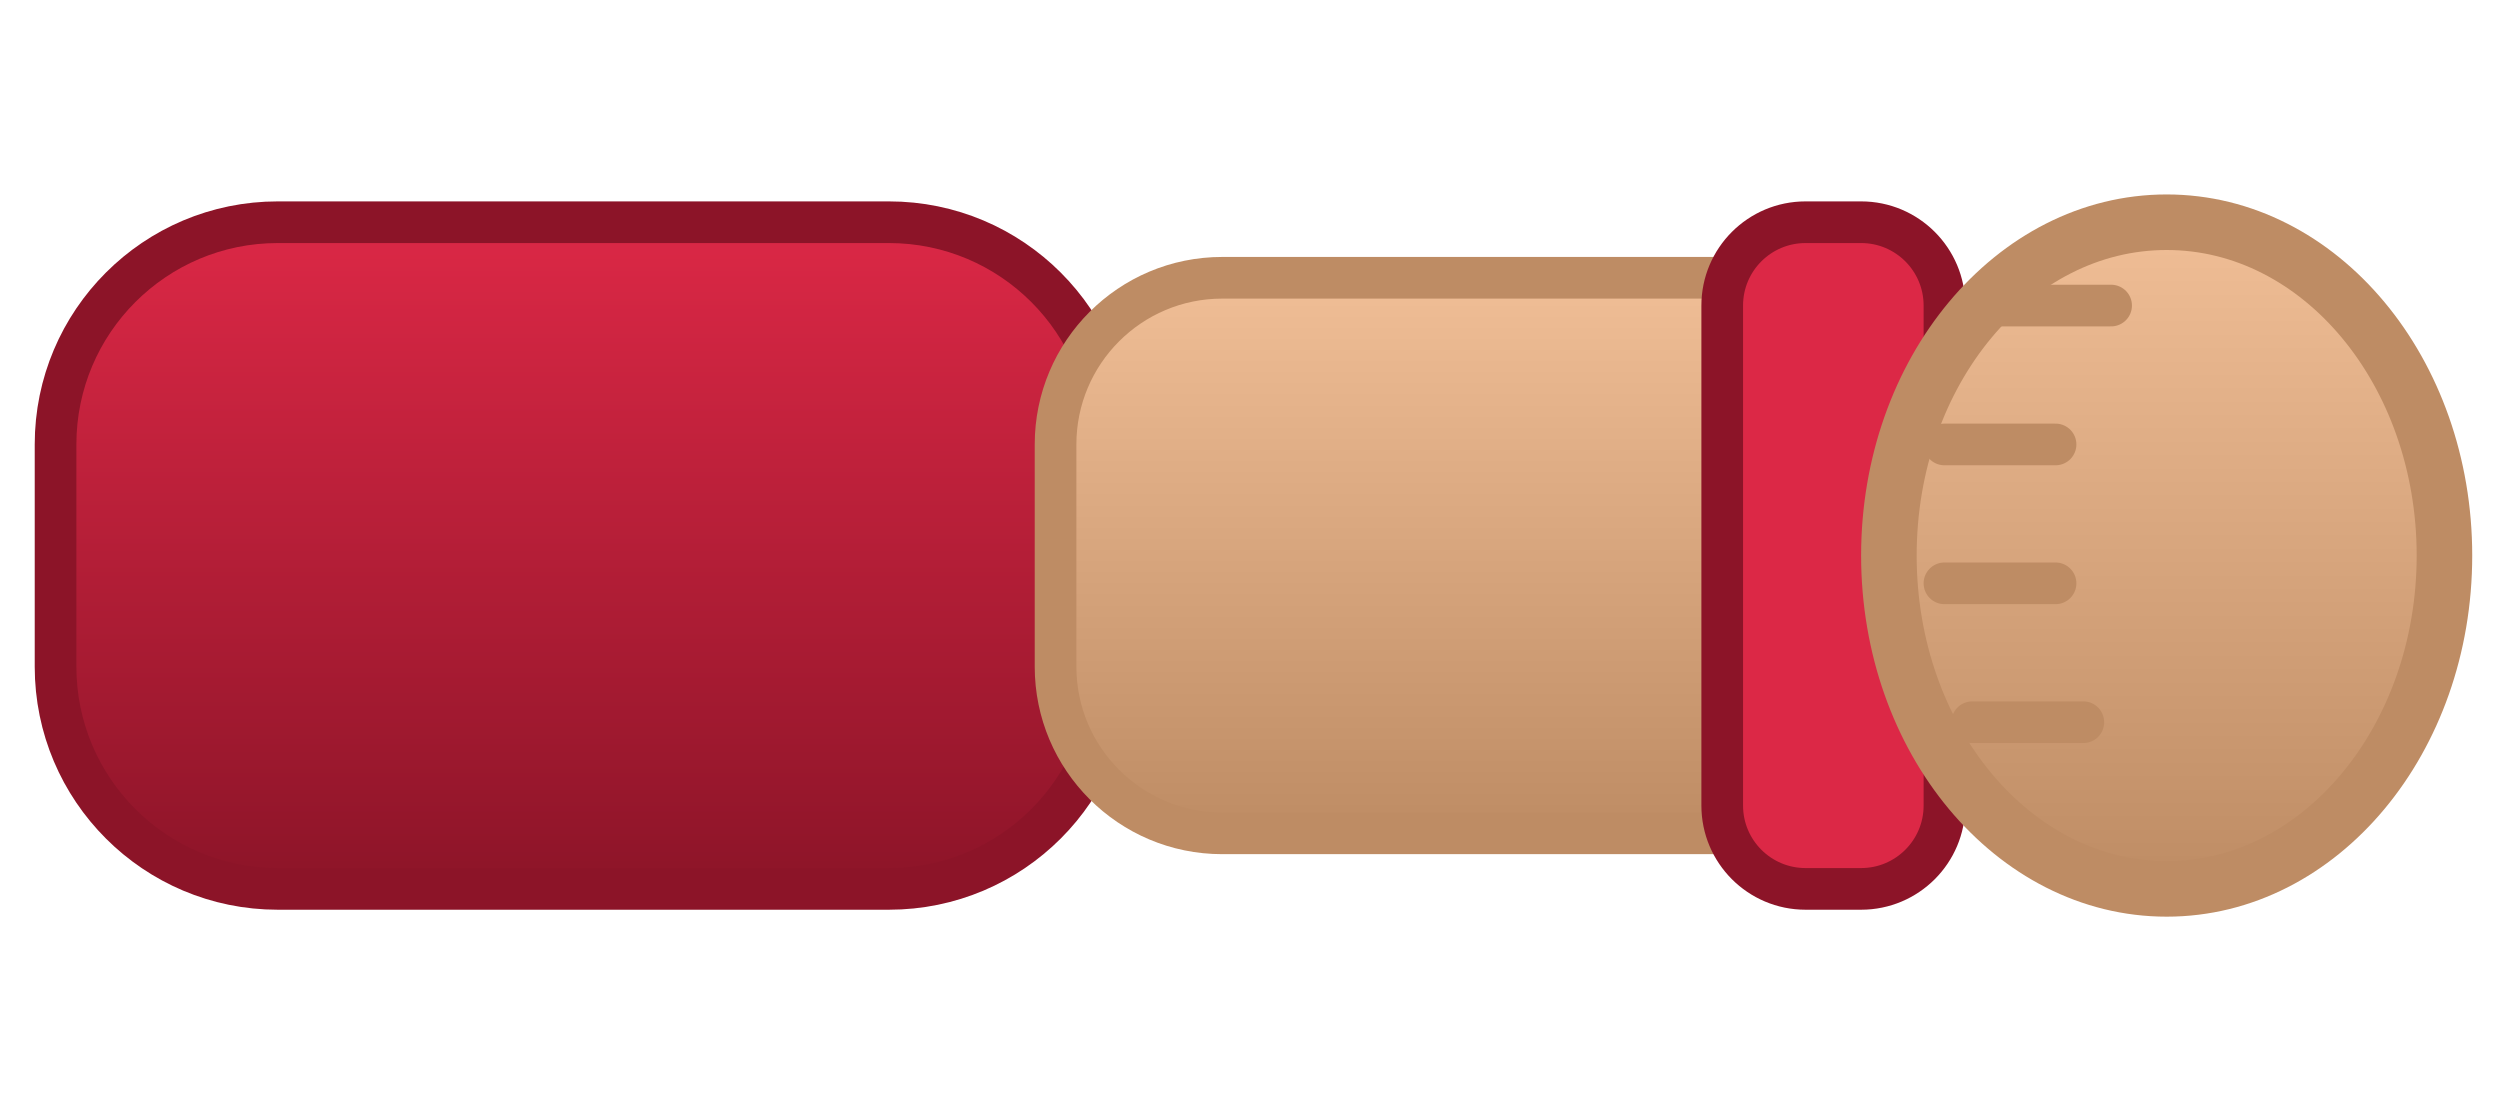
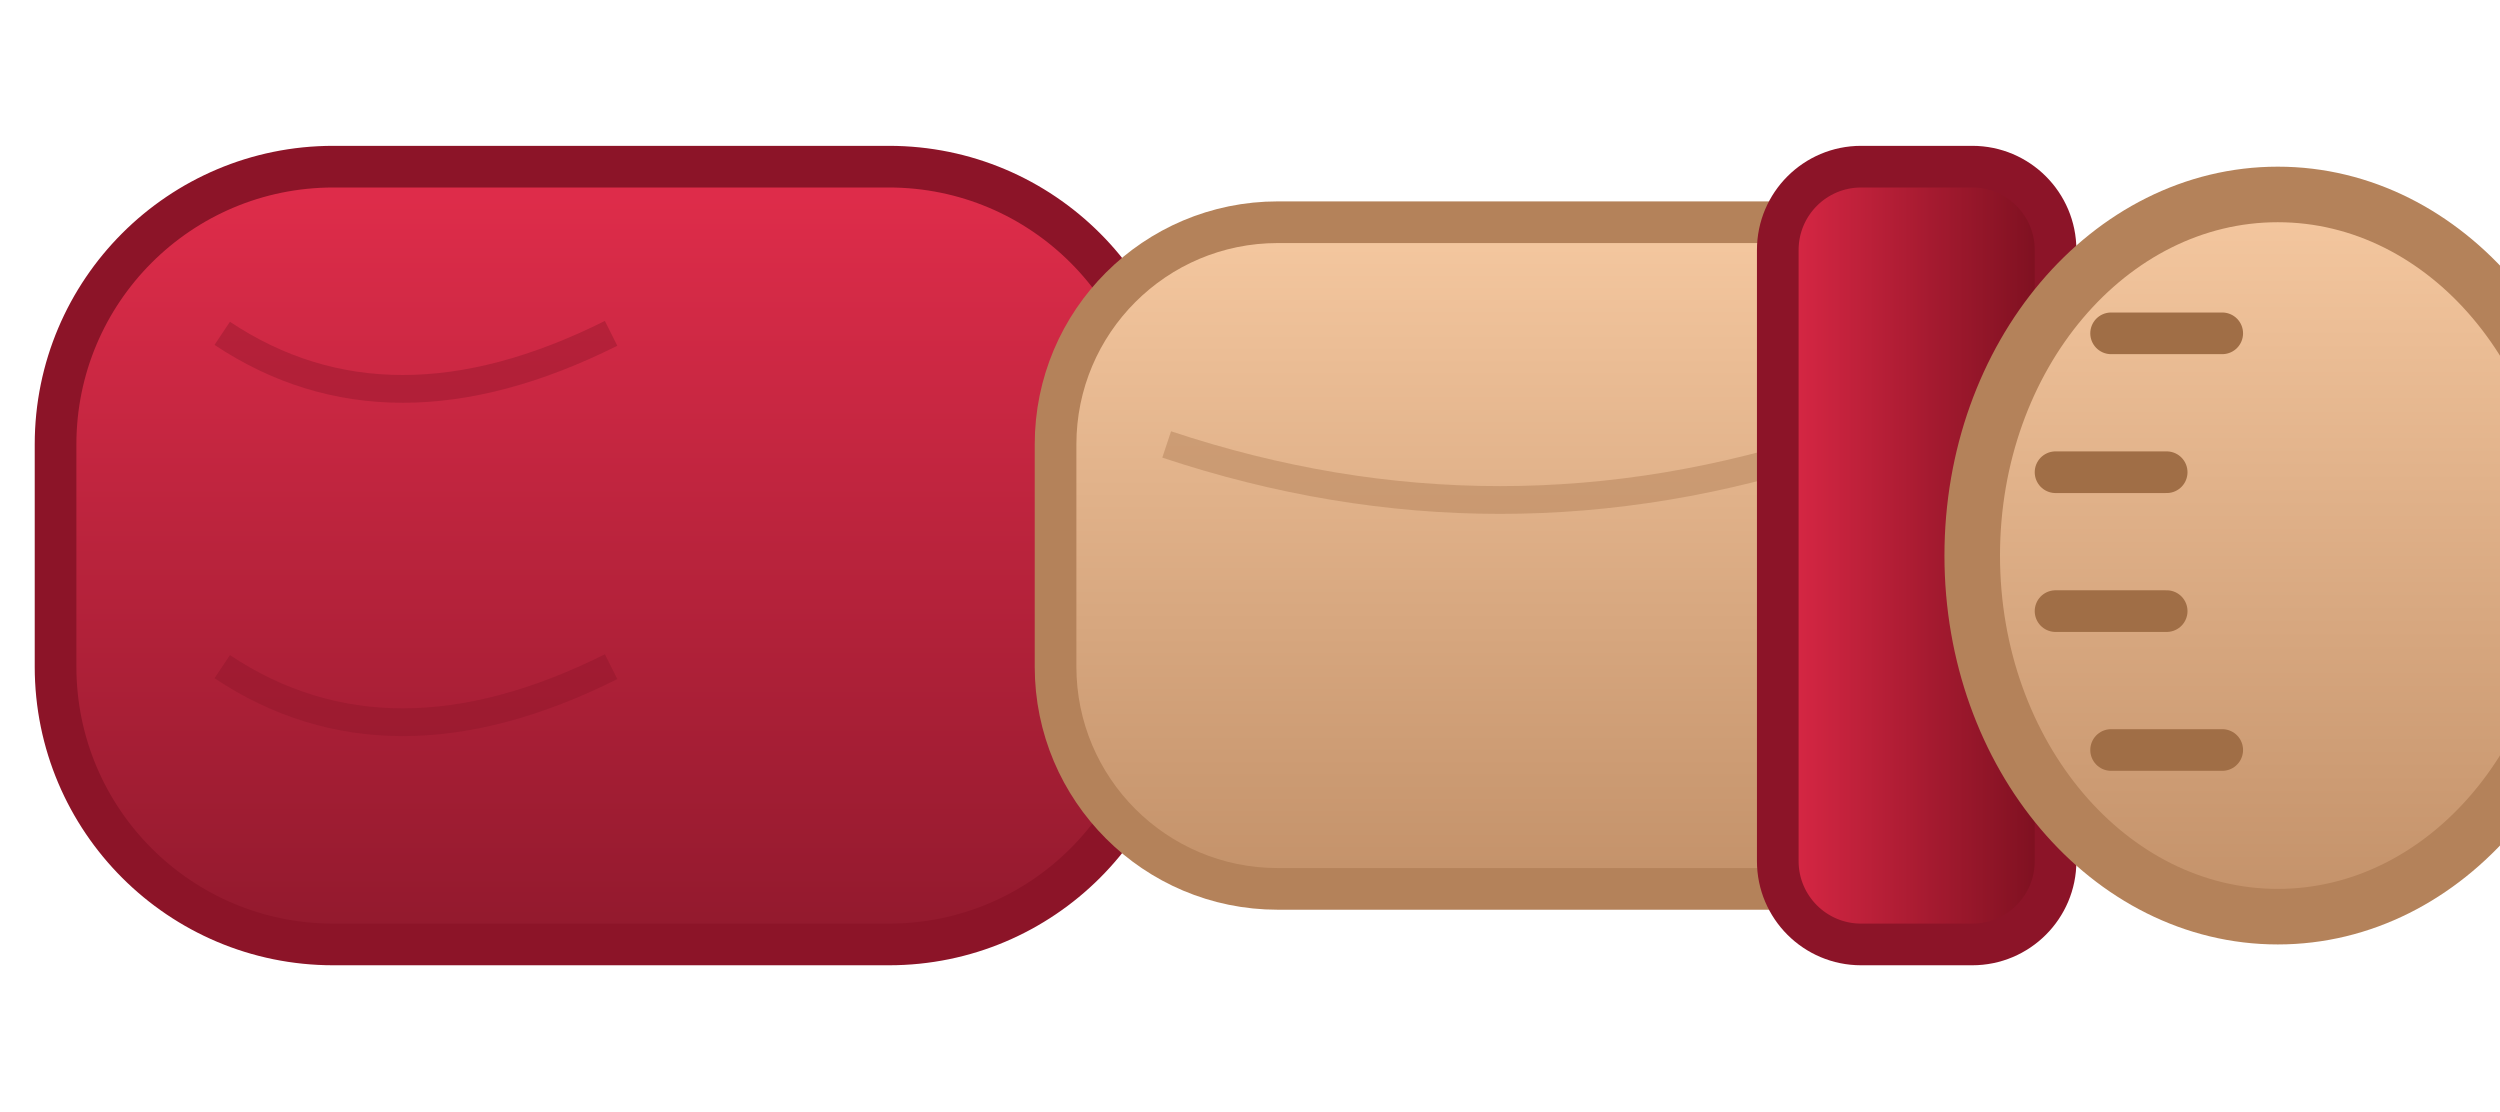
<svg xmlns="http://www.w3.org/2000/svg" width="90" height="40" viewBox="0 0 90 40">
  <defs>
-     <linearGradient id="armGrad2" x1="0%" y1="0%" x2="0%" y2="100%">
-       <stop offset="0%" stop-color="rgb(240, 190, 150)" />
-       <stop offset="100%" stop-color="rgb(190, 140, 100)" />
+     <linearGradient id="skinGrad" x1="0%" y1="0%" x2="0%" y2="100%">
+       <stop offset="0%" stop-color="rgb(245, 200, 160)" />
+       <stop offset="100%" stop-color="rgb(195, 145, 105)" />
    </linearGradient>
-     <linearGradient id="sleeveGrad2" x1="0%" y1="0%" x2="0%" y2="100%">
+     <linearGradient id="sleeveGrad" x1="0%" y1="0%" x2="0%" y2="100%">
+       <stop offset="0%" stop-color="rgb(225, 45, 75)" />
+       <stop offset="100%" stop-color="rgb(145, 25, 45)" />
+     </linearGradient>
+     <linearGradient id="gloveGrad" x1="0%" y1="0%" x2="100%" y2="0%">
      <stop offset="0%" stop-color="rgb(220, 40, 70)" />
-       <stop offset="100%" stop-color="rgb(140, 20, 40)" />
+       <stop offset="100%" stop-color="rgb(120, 15, 30)" />
    </linearGradient>
  </defs>
-   <rect x="2" y="8" width="38" height="24" rx="8" fill="url(#sleeveGrad2)" stroke="rgb(140, 20, 40)" stroke-width="1.5" />
-   <rect x="38" y="10" width="32" height="20" rx="6" fill="url(#armGrad2)" stroke="rgb(190, 140, 100)" stroke-width="1.5" />
-   <rect x="62" y="8" width="8" height="24" rx="3" fill="rgb(220, 40, 70)" stroke="rgb(140, 20, 40)" stroke-width="1.5" />
-   <ellipse cx="78" cy="20" rx="10" ry="12" fill="url(#armGrad2)" stroke="rgb(190, 140, 100)" stroke-width="2" />
-   <line x1="72" y1="11" x2="76" y2="11" stroke="rgb(190, 140, 100)" stroke-width="1.5" stroke-linecap="round" />
-   <line x1="70" y1="16" x2="74" y2="16" stroke="rgb(190, 140, 100)" stroke-width="1.5" stroke-linecap="round" />
-   <line x1="70" y1="21" x2="74" y2="21" stroke="rgb(190, 140, 100)" stroke-width="1.5" stroke-linecap="round" />
-   <line x1="71" y1="26" x2="75" y2="26" stroke="rgb(190, 140, 100)" stroke-width="1.5" stroke-linecap="round" />
+   <rect x="2" y="6" width="40" height="28" rx="10" fill="url(#sleeveGrad)" stroke="rgb(140, 20, 40)" stroke-width="1.5" />
+   <path d="M8 12 Q14 16 22 12" stroke="rgb(140, 20, 40)" stroke-width="1" fill="none" opacity="0.4" />
+   <path d="M8 24 Q14 28 22 24" stroke="rgb(140, 20, 40)" stroke-width="1" fill="none" opacity="0.4" />
+   <rect x="38" y="8" width="34" height="24" rx="8" fill="url(#skinGrad)" stroke="rgb(180, 130, 90)" stroke-width="1.5" />
+   <path d="M42 16 Q54 20 66 16" stroke="rgb(180, 130, 90)" stroke-width="1" fill="none" opacity="0.5" />
+   <rect x="64" y="6" width="10" height="28" rx="3" fill="url(#gloveGrad)" stroke="rgb(140, 20, 40)" stroke-width="1.5" />
+   <ellipse cx="82" cy="20" rx="11" ry="13" fill="url(#skinGrad)" stroke="rgb(180, 130, 90)" stroke-width="2" />
+   <line x1="76" y1="12" x2="80" y2="12" stroke="rgb(160, 110, 70)" stroke-width="1.5" stroke-linecap="round" />
+   <line x1="74" y1="17" x2="78" y2="17" stroke="rgb(160, 110, 70)" stroke-width="1.5" stroke-linecap="round" />
+   <line x1="74" y1="22" x2="78" y2="22" stroke="rgb(160, 110, 70)" stroke-width="1.5" stroke-linecap="round" />
+   <line x1="76" y1="27" x2="80" y2="27" stroke="rgb(160, 110, 70)" stroke-width="1.5" stroke-linecap="round" />
</svg>
